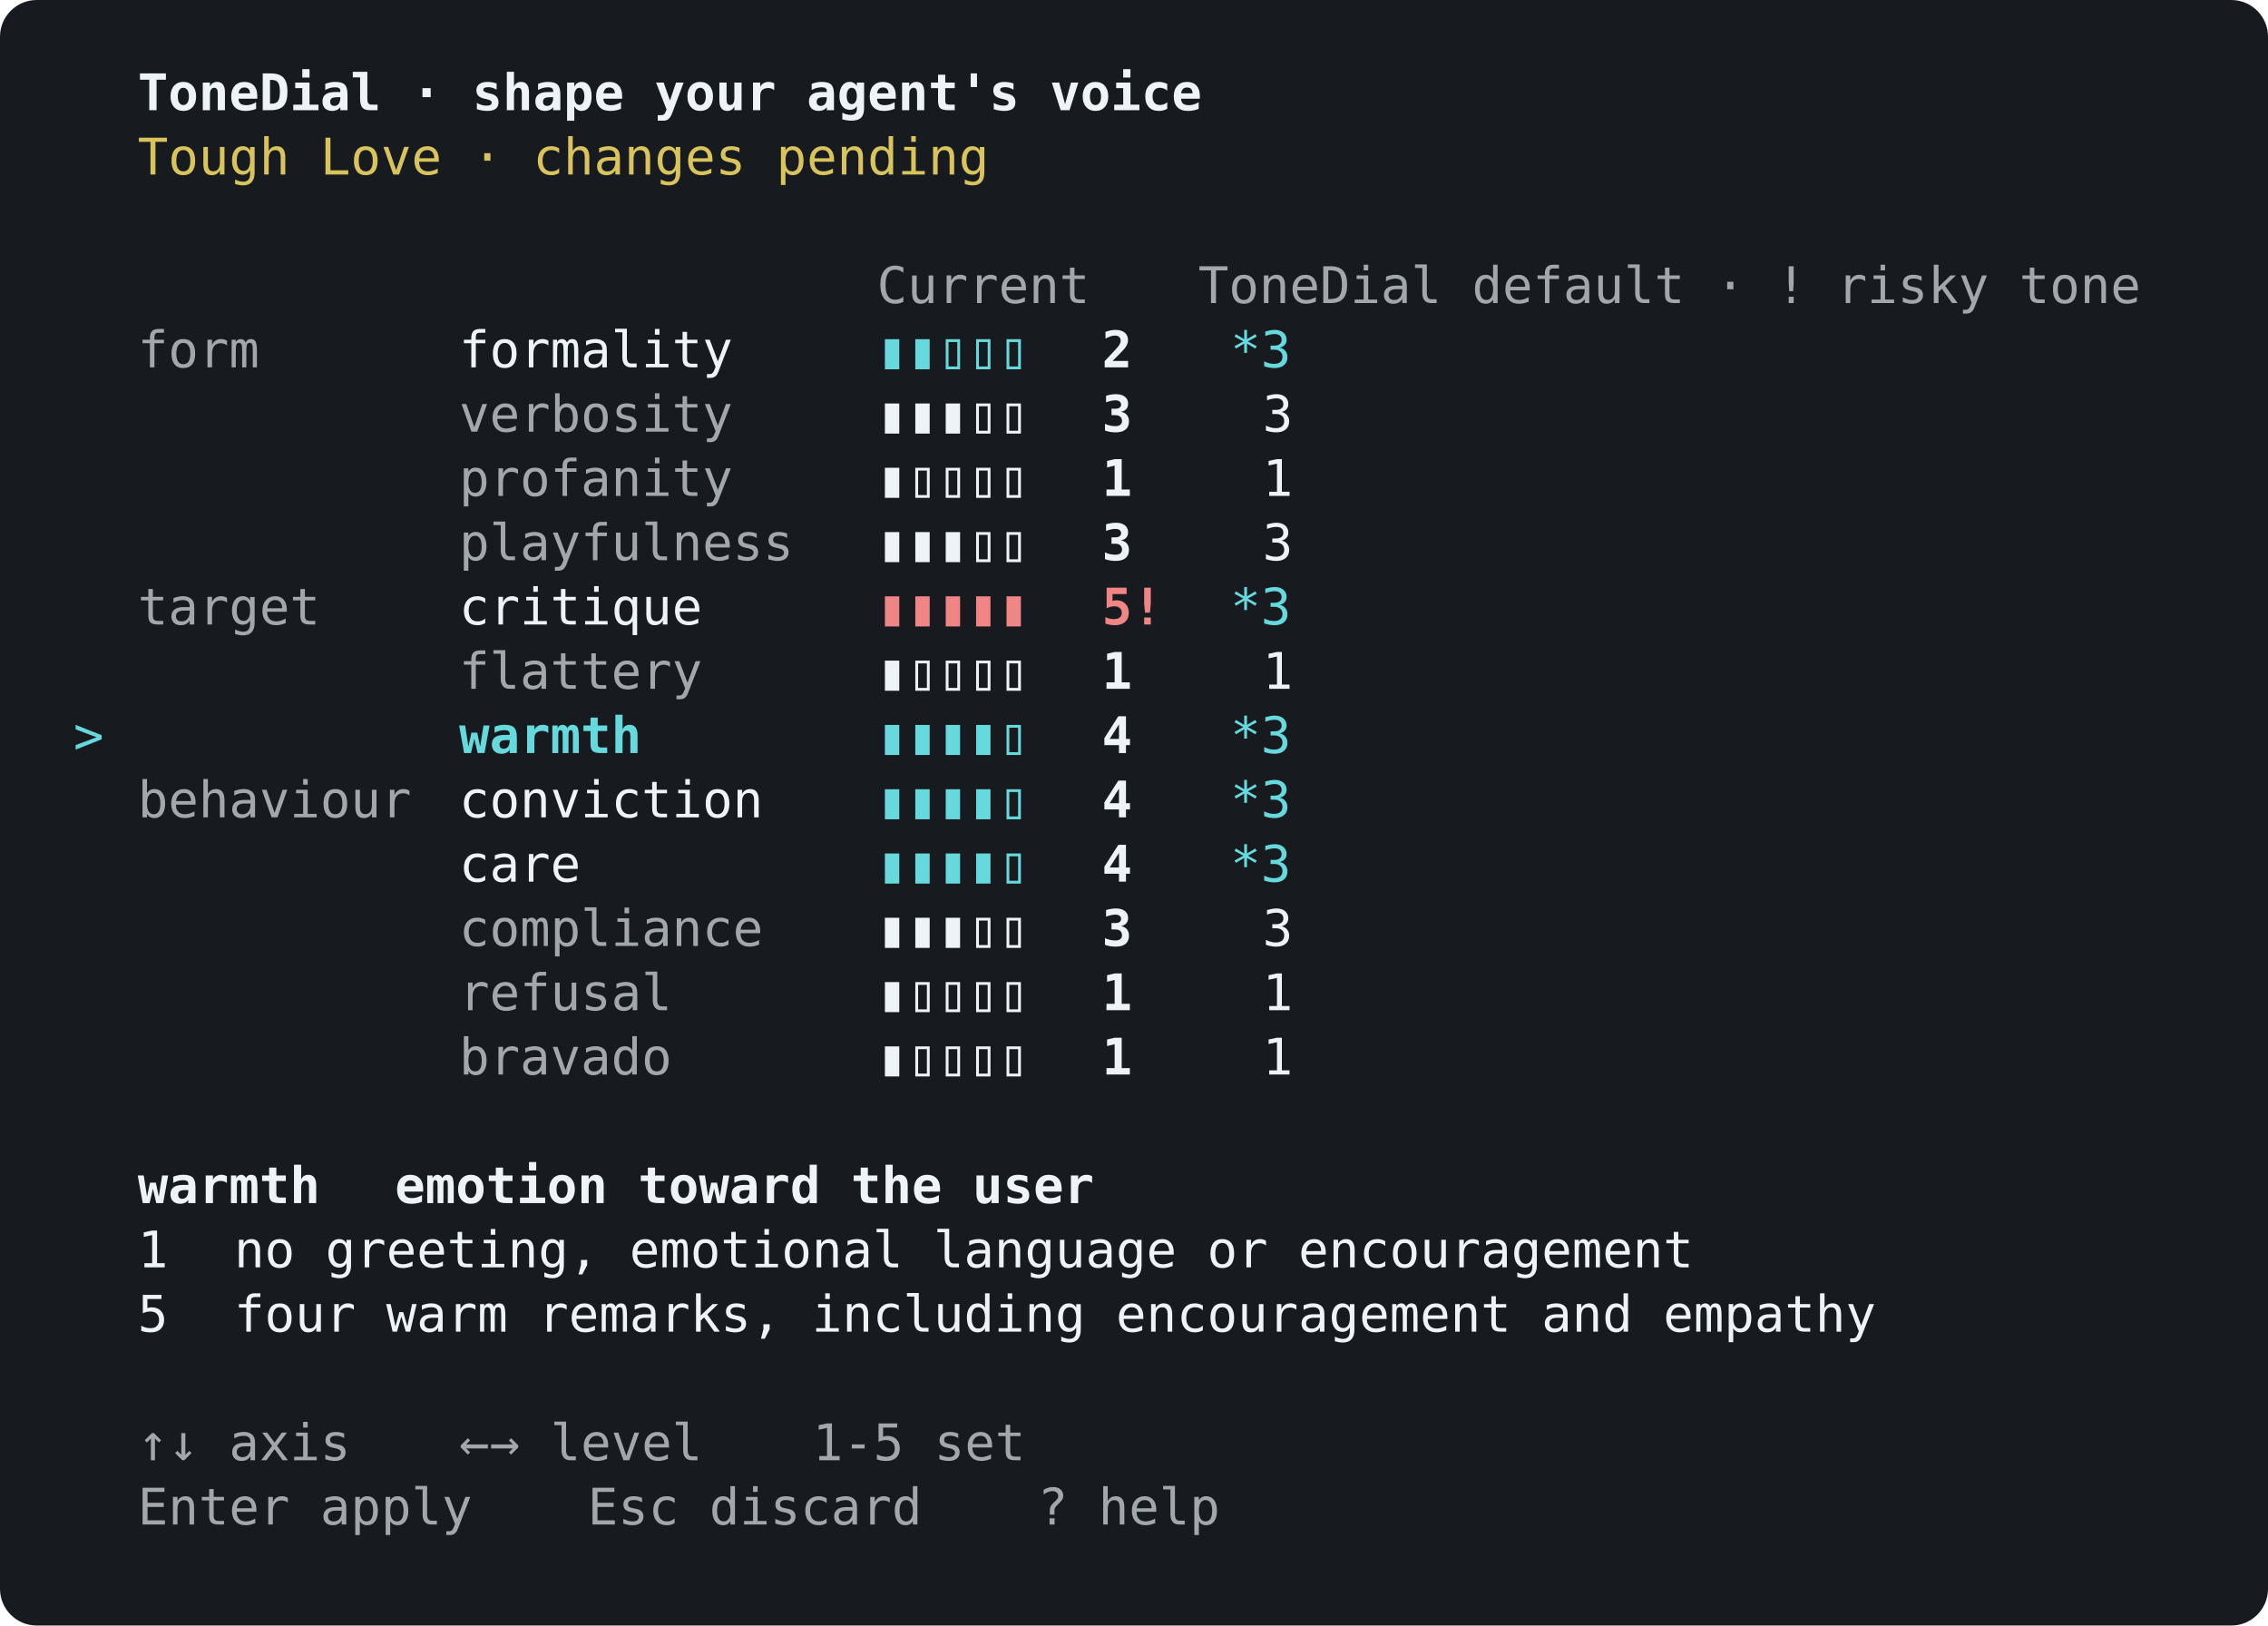
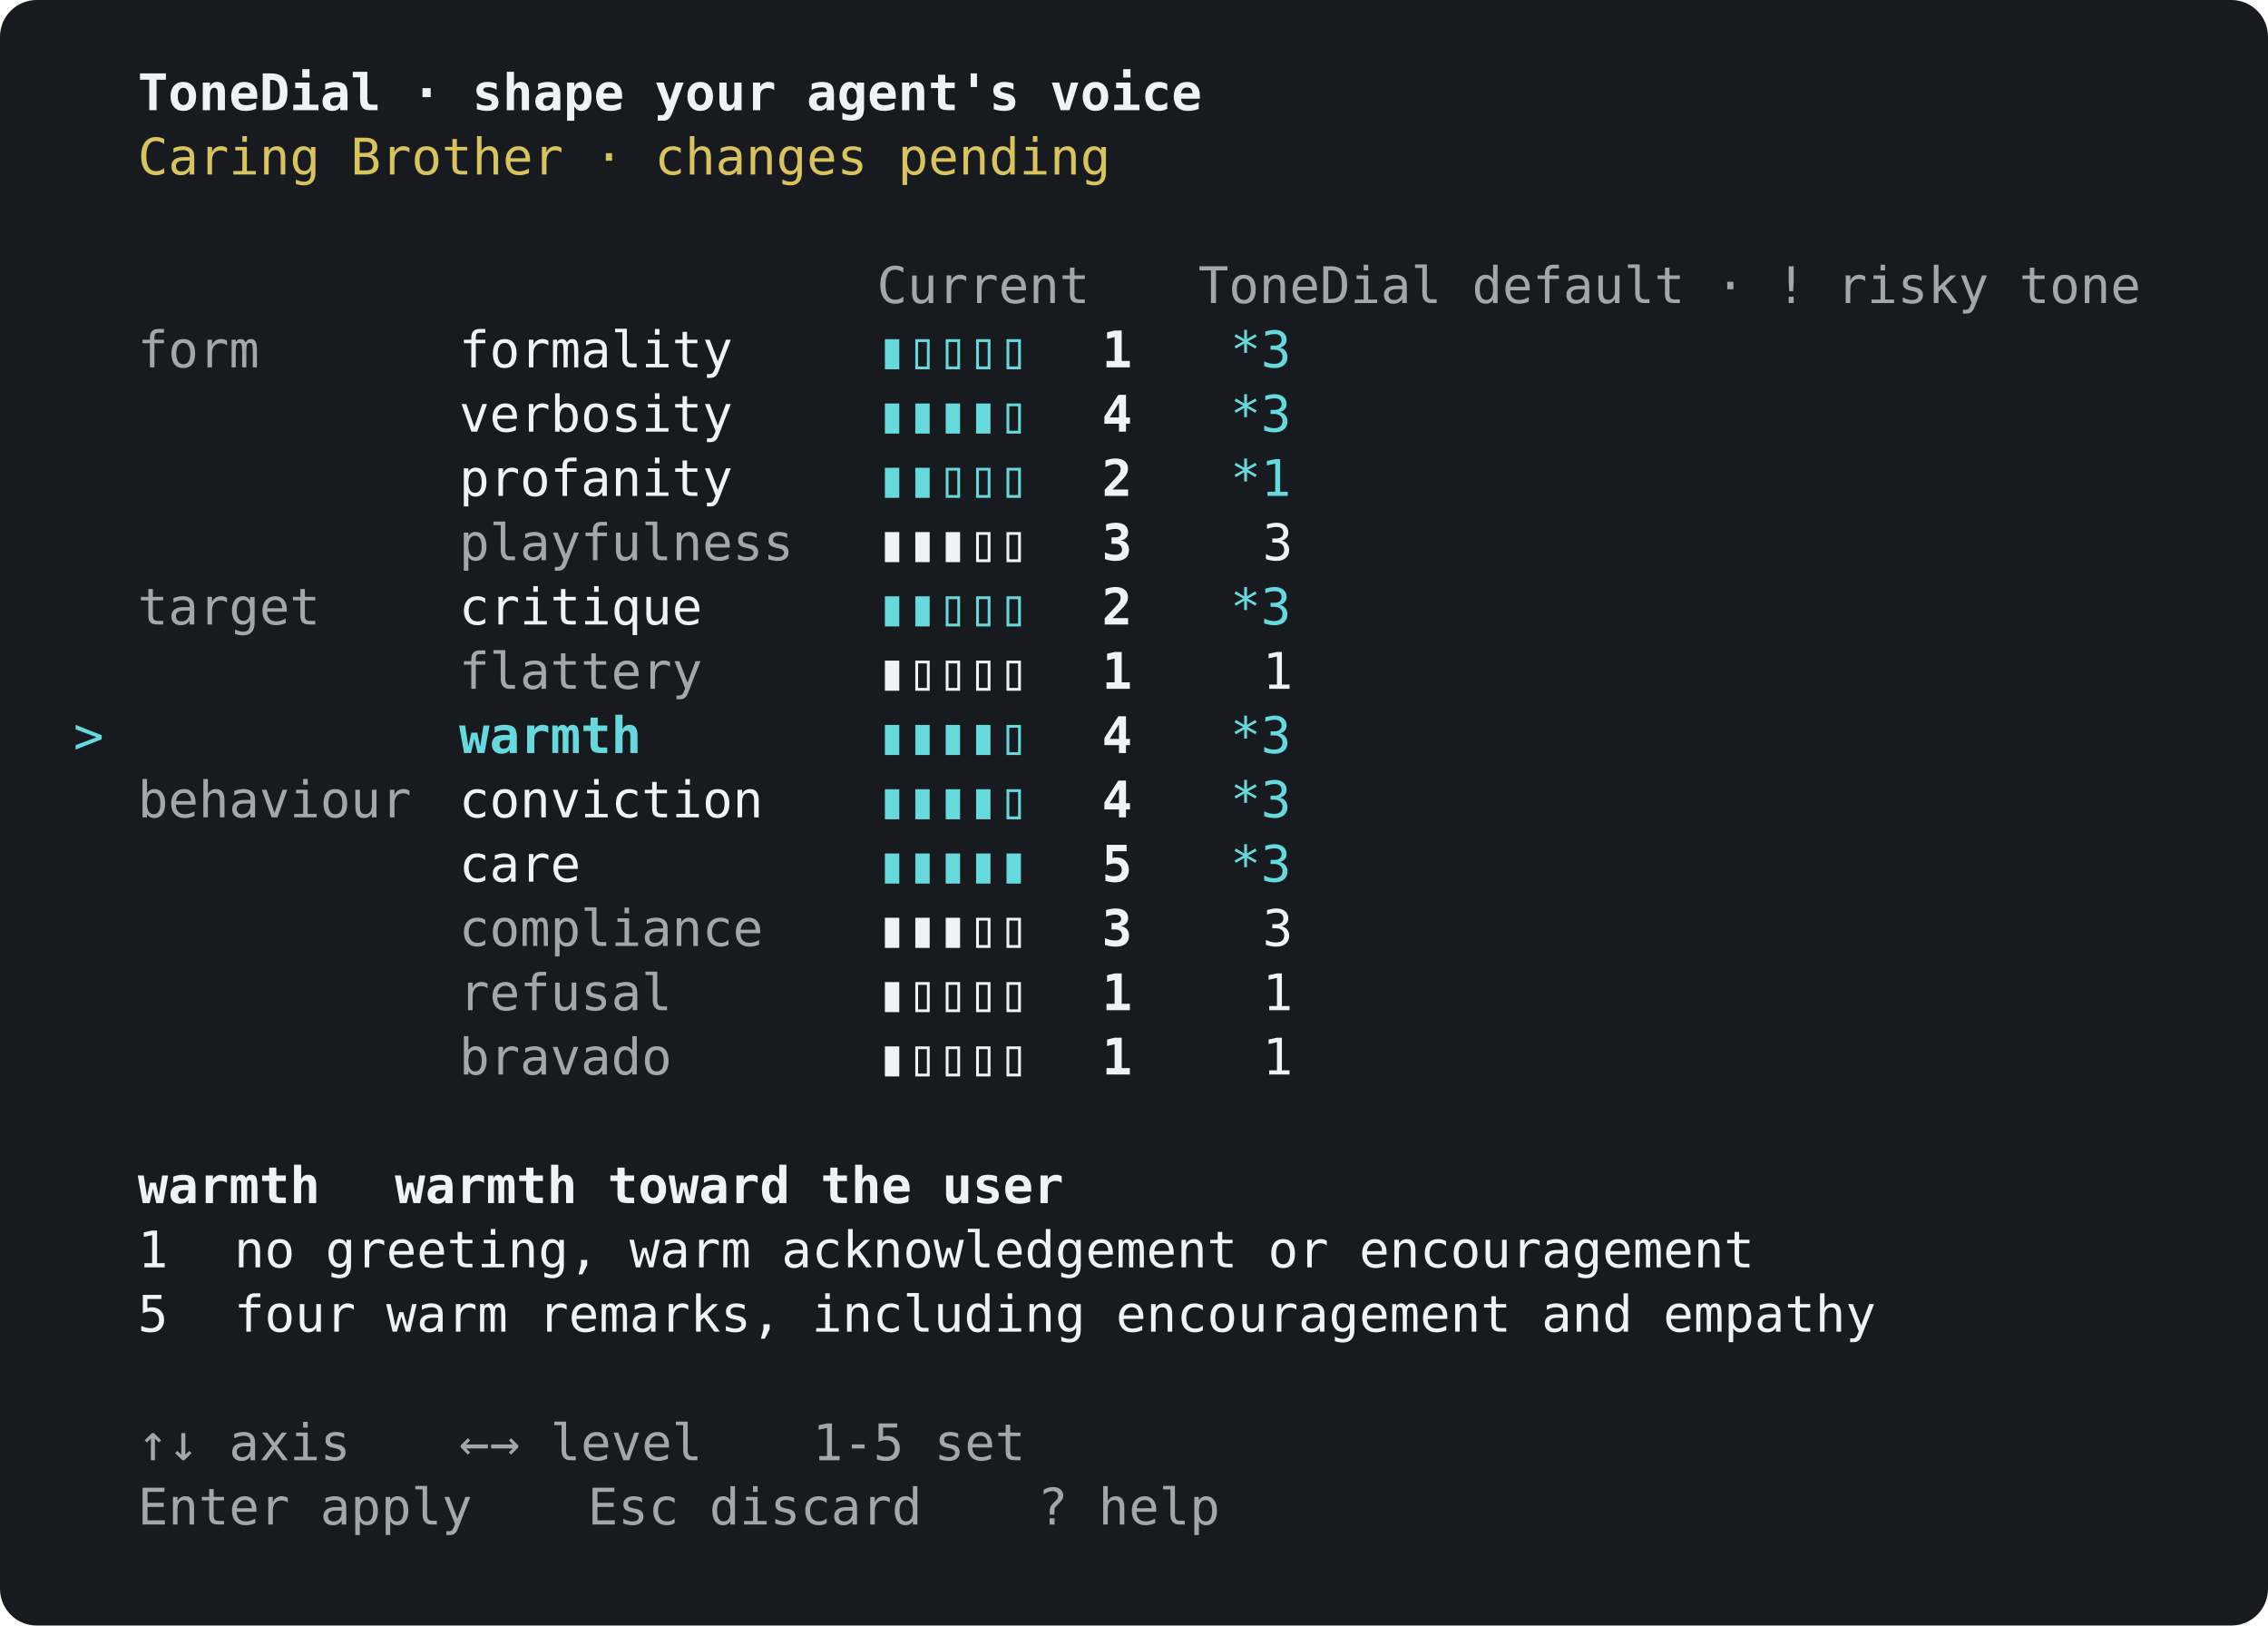
<svg xmlns="http://www.w3.org/2000/svg" width="988" height="708" viewBox="0 0 988 708" role="img" aria-labelledby="title description">
  <rect width="100%" height="100%" rx="16" fill="#171b20" />
  <g font-family="ui-monospace, SFMono-Regular, Menlo, Consolas, monospace, system-ui" font-size="22">
    <text x="60" y="48" fill="#edf3f6" font-weight="700" opacity="1">ToneDial · shape your agent's voice</text>
-     <text x="60" y="76" fill="#d8c35d" font-weight="400" opacity="1">Tough Love · changes pending</text>
+     <text x="60" y="76" fill="#d8c35d" font-weight="400" opacity="1">Caring Brother · changes pending</text>
    <text x="382" y="132" fill="#edf3f6" font-weight="400" opacity="0.65">Current</text>
    <text x="522" y="132" fill="#edf3f6" font-weight="400" opacity="0.65">ToneDial default · ! risky tone</text>
    <text x="60" y="160" fill="#edf3f6" font-weight="400" opacity="0.65">form</text>
    <text x="200" y="160" fill="#edf3f6" font-weight="400" opacity="1">formality</text>
-     <text x="382" y="160" fill="#66d9dc" font-weight="400" opacity="1">▮▮▯▯▯</text>
-     <text x="480" y="160" fill="#edf3f6" font-weight="700" opacity="1">2</text>
+     <text x="382" y="160" fill="#66d9dc" font-weight="400" opacity="1">▮▯▯▯▯</text>
+     <text x="480" y="160" fill="#edf3f6" font-weight="700" opacity="1">1</text>
    <text x="536" y="160" fill="#66d9dc" font-weight="400" opacity="1">*3</text>
-     <text x="200" y="188" fill="#edf3f6" font-weight="400" opacity="0.65">verbosity</text>
-     <text x="382" y="188" fill="#edf3f6" font-weight="400" opacity="1">▮▮▮▯▯</text>
-     <text x="480" y="188" fill="#edf3f6" font-weight="700" opacity="1">3</text>
-     <text x="550" y="188" fill="#edf3f6" font-weight="400" opacity="1">3</text>
-     <text x="200" y="216" fill="#edf3f6" font-weight="400" opacity="0.65">profanity</text>
-     <text x="382" y="216" fill="#edf3f6" font-weight="400" opacity="1">▮▯▯▯▯</text>
-     <text x="480" y="216" fill="#edf3f6" font-weight="700" opacity="1">1</text>
-     <text x="550" y="216" fill="#edf3f6" font-weight="400" opacity="1">1</text>
+     <text x="200" y="188" fill="#edf3f6" font-weight="400" opacity="1">verbosity</text>
+     <text x="382" y="188" fill="#66d9dc" font-weight="400" opacity="1">▮▮▮▮▯</text>
+     <text x="480" y="188" fill="#edf3f6" font-weight="700" opacity="1">4</text>
+     <text x="536" y="188" fill="#66d9dc" font-weight="400" opacity="1">*3</text>
+     <text x="200" y="216" fill="#edf3f6" font-weight="400" opacity="1">profanity</text>
+     <text x="382" y="216" fill="#66d9dc" font-weight="400" opacity="1">▮▮▯▯▯</text>
+     <text x="480" y="216" fill="#edf3f6" font-weight="700" opacity="1">2</text>
+     <text x="536" y="216" fill="#66d9dc" font-weight="400" opacity="1">*1</text>
    <text x="200" y="244" fill="#edf3f6" font-weight="400" opacity="0.65">playfulness</text>
    <text x="382" y="244" fill="#edf3f6" font-weight="400" opacity="1">▮▮▮▯▯</text>
    <text x="480" y="244" fill="#edf3f6" font-weight="700" opacity="1">3</text>
    <text x="550" y="244" fill="#edf3f6" font-weight="400" opacity="1">3</text>
    <text x="60" y="272" fill="#edf3f6" font-weight="400" opacity="0.65">target</text>
    <text x="200" y="272" fill="#edf3f6" font-weight="400" opacity="1">critique</text>
-     <text x="382" y="272" fill="#ef8585" font-weight="400" opacity="1">▮▮▮▮▮</text>
-     <text x="480" y="272" fill="#ef8585" font-weight="700" opacity="1">5!</text>
+     <text x="382" y="272" fill="#66d9dc" font-weight="400" opacity="1">▮▮▯▯▯</text>
+     <text x="480" y="272" fill="#edf3f6" font-weight="700" opacity="1">2</text>
    <text x="536" y="272" fill="#66d9dc" font-weight="400" opacity="1">*3</text>
    <text x="200" y="300" fill="#edf3f6" font-weight="400" opacity="0.65">flattery</text>
    <text x="382" y="300" fill="#edf3f6" font-weight="400" opacity="1">▮▯▯▯▯</text>
    <text x="480" y="300" fill="#edf3f6" font-weight="700" opacity="1">1</text>
    <text x="550" y="300" fill="#edf3f6" font-weight="400" opacity="1">1</text>
    <text x="32" y="328" fill="#66d9dc" font-weight="400" opacity="1">&gt; </text>
    <text x="200" y="328" fill="#66d9dc" font-weight="700" opacity="1">warmth</text>
    <text x="382" y="328" fill="#66d9dc" font-weight="400" opacity="1">▮▮▮▮▯</text>
    <text x="480" y="328" fill="#edf3f6" font-weight="700" opacity="1">4</text>
    <text x="536" y="328" fill="#66d9dc" font-weight="400" opacity="1">*3</text>
    <text x="60" y="356" fill="#edf3f6" font-weight="400" opacity="0.65">behaviour </text>
    <text x="200" y="356" fill="#edf3f6" font-weight="400" opacity="1">conviction</text>
    <text x="382" y="356" fill="#66d9dc" font-weight="400" opacity="1">▮▮▮▮▯</text>
    <text x="480" y="356" fill="#edf3f6" font-weight="700" opacity="1">4</text>
    <text x="536" y="356" fill="#66d9dc" font-weight="400" opacity="1">*3</text>
    <text x="200" y="384" fill="#edf3f6" font-weight="400" opacity="1">care</text>
-     <text x="382" y="384" fill="#66d9dc" font-weight="400" opacity="1">▮▮▮▮▯</text>
-     <text x="480" y="384" fill="#edf3f6" font-weight="700" opacity="1">4</text>
+     <text x="382" y="384" fill="#66d9dc" font-weight="400" opacity="1">▮▮▮▮▮</text>
+     <text x="480" y="384" fill="#edf3f6" font-weight="700" opacity="1">5</text>
    <text x="536" y="384" fill="#66d9dc" font-weight="400" opacity="1">*3</text>
    <text x="200" y="412" fill="#edf3f6" font-weight="400" opacity="0.65">compliance </text>
    <text x="382" y="412" fill="#edf3f6" font-weight="400" opacity="1">▮▮▮▯▯</text>
    <text x="480" y="412" fill="#edf3f6" font-weight="700" opacity="1">3</text>
    <text x="550" y="412" fill="#edf3f6" font-weight="400" opacity="1">3</text>
    <text x="200" y="440" fill="#edf3f6" font-weight="400" opacity="0.65">refusal</text>
    <text x="382" y="440" fill="#edf3f6" font-weight="400" opacity="1">▮▯▯▯▯</text>
    <text x="480" y="440" fill="#edf3f6" font-weight="700" opacity="1">1</text>
    <text x="550" y="440" fill="#edf3f6" font-weight="400" opacity="1">1</text>
    <text x="200" y="468" fill="#edf3f6" font-weight="400" opacity="0.65">bravado</text>
    <text x="382" y="468" fill="#edf3f6" font-weight="400" opacity="1">▮▯▯▯▯</text>
    <text x="480" y="468" fill="#edf3f6" font-weight="700" opacity="1">1</text>
    <text x="550" y="468" fill="#edf3f6" font-weight="400" opacity="1">1</text>
    <text x="60" y="524" fill="#edf3f6" font-weight="700" opacity="1">warmth</text>
-     <text x="172" y="524" fill="#edf3f6" font-weight="700" opacity="1">emotion toward the user</text>
+     <text x="172" y="524" fill="#edf3f6" font-weight="700" opacity="1">warmth toward the user</text>
    <text x="60" y="552" fill="#edf3f6" font-weight="400" opacity="1">1</text>
-     <text x="102" y="552" fill="#edf3f6" font-weight="400" opacity="1">no greeting, emotional language or encouragement</text>
+     <text x="102" y="552" fill="#edf3f6" font-weight="400" opacity="1">no greeting, warm acknowledgement or encouragement</text>
    <text x="60" y="580" fill="#edf3f6" font-weight="400" opacity="1">5</text>
    <text x="102" y="580" fill="#edf3f6" font-weight="400" opacity="1">four warm remarks, including encouragement and empathy</text>
    <text x="60" y="636" fill="#edf3f6" font-weight="400" opacity="0.65">↑↓ axis</text>
    <text x="200" y="636" fill="#edf3f6" font-weight="400" opacity="0.65">←→ level</text>
    <text x="354" y="636" fill="#edf3f6" font-weight="400" opacity="0.65">1-5 set</text>
    <text x="60" y="664" fill="#edf3f6" font-weight="400" opacity="0.65">Enter apply</text>
    <text x="256" y="664" fill="#edf3f6" font-weight="400" opacity="0.65">Esc discard</text>
    <text x="452" y="664" fill="#edf3f6" font-weight="400" opacity="0.65">? help</text>
  </g>
</svg>
